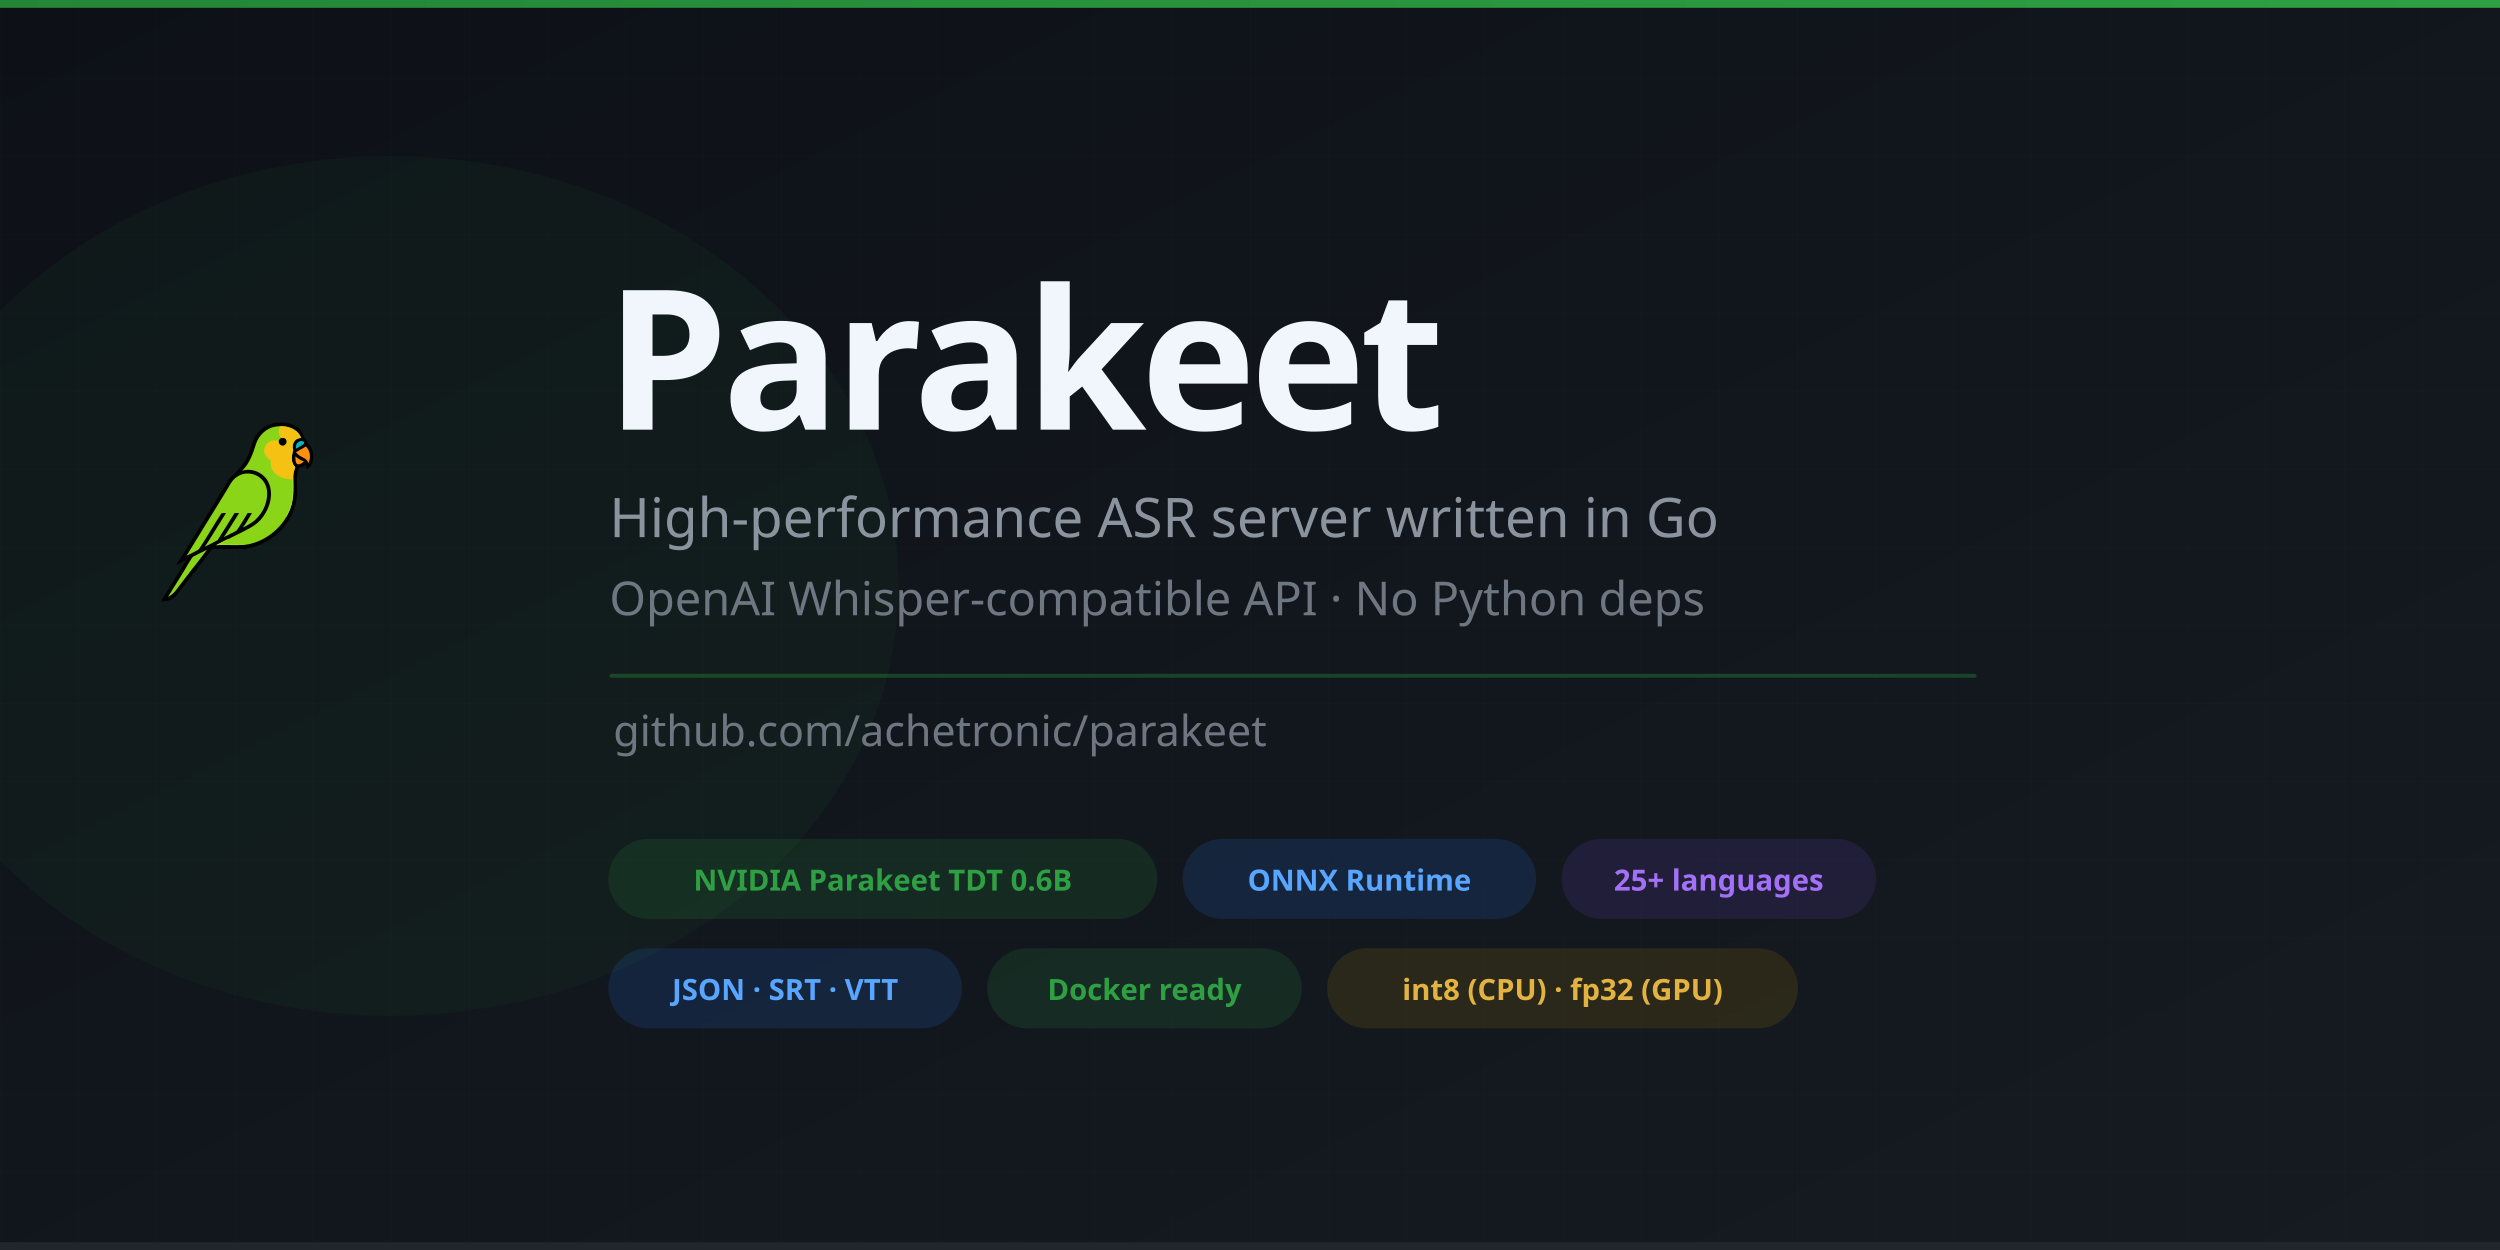
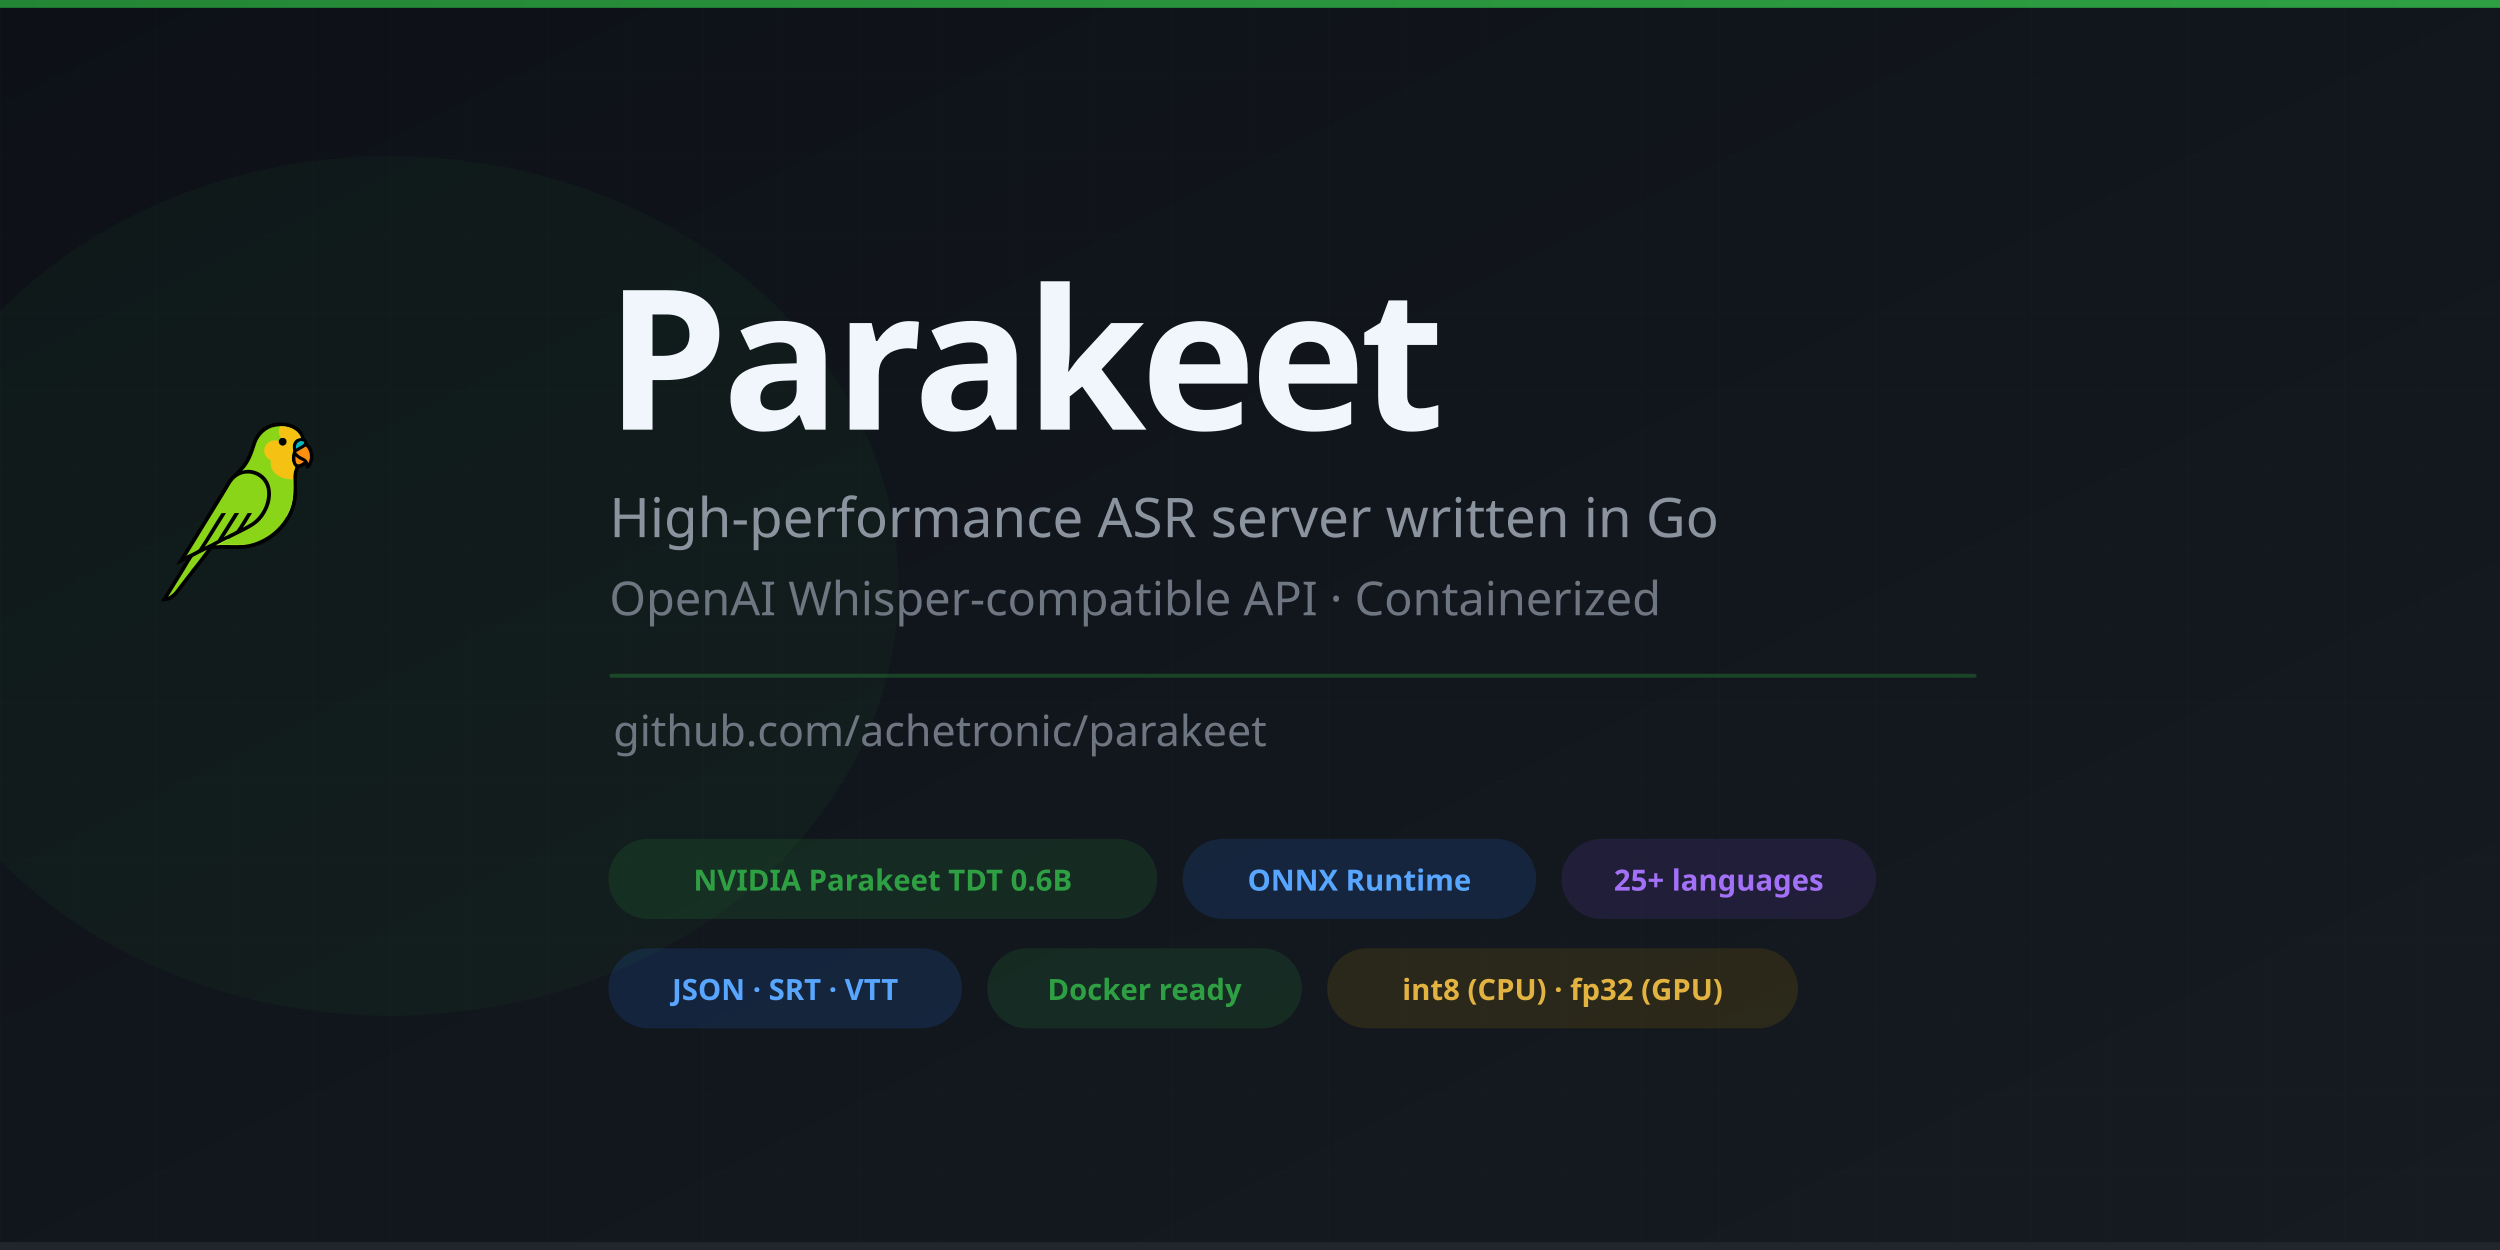
<svg xmlns="http://www.w3.org/2000/svg" width="1280" height="640" viewBox="0 0 1280 640">
  <defs>
    <linearGradient id="bg" x1="0%" y1="0%" x2="100%" y2="100%">
      <stop offset="0%" style="stop-color:#0d1117" />
      <stop offset="100%" style="stop-color:#161b22" />
    </linearGradient>
    <linearGradient id="accent" x1="0%" y1="0%" x2="100%" y2="0%">
      <stop offset="0%" style="stop-color:#238636" />
      <stop offset="100%" style="stop-color:#2ea043" />
    </linearGradient>
  </defs>
  <rect width="1280" height="640" fill="url(#bg)" />
  <pattern id="grid" width="40" height="40" patternUnits="userSpaceOnUse">
    <path d="M 40 0 L 0 0 0 40" fill="none" stroke="#ffffff" stroke-width="0.15" stroke-opacity="0.05" />
  </pattern>
  <rect width="1280" height="640" fill="url(#grid)" />
  <rect x="0" y="0" width="1280" height="4" fill="url(#accent)" />
  <ellipse cx="200" cy="300" rx="260" ry="220" fill="#238636" opacity="0.06" />
  <g transform="translate(40, 215) scale(0.088)">
    <path transform="translate(0,0)" fill="rgb(1,1,1)" d="M 1175.6 14.476 C 1239.21 15.254 1304.46 38.092 1318.55 107.609 C 1331.2 117.036 1334.16 120.304 1334.64 136.16 C 1349.71 148.868 1358.82 162.794 1364.61 181.777 C 1372.68 207.743 1370.03 235.858 1357.25 259.857 C 1352.92 267.872 1338.33 290.756 1327.84 283.957 C 1325.94 278.933 1324.44 264.847 1323.64 258.843 C 1311.64 271.442 1300.75 275.619 1284.45 279.262 C 1269.14 321.568 1273.14 358.184 1274.68 402.496 C 1280.68 575.028 1143.25 725.765 974.897 748.892 C 952.55 751.961 923.416 750.412 900.083 750.378 L 780.776 750.474 L 577.674 1014.65 C 575.436 1017.52 573.07 1020.28 570.582 1022.94 C 543.879 1051.79 517.742 1054.51 481.261 1055.85 C 486.726 1045.96 497.601 1030.28 504.014 1019.85 L 558.508 930.918 L 604.821 855.704 C 612.854 842.791 623.219 825.162 632.148 813.409 C 612.077 824.289 591.637 834.475 570.865 843.951 C 585.095 819.476 604.273 790.926 619.672 765.987 L 730.409 585.739 L 827.291 427.611 C 843.788 400.656 860.365 373.102 877.137 346.339 C 885.394 333.162 905.09 316.916 916.524 305.289 C 936.701 284.773 953.358 266.548 968.724 242.045 C 980.989 222.081 991.207 200.93 999.223 178.913 C 1014.23 137.201 1020.37 99.895 1053.53 65.954 C 1088.89 29.762 1126.87 16.565 1175.6 14.476 z" id="path2" />
    <path transform="translate(0,0)" fill="rgb(139,213,25)" d="M 954.397 295.967 C 998.491 252.869 1017.4 195.883 1035.12 139.432 C 1050.4 90.792 1095.38 47.606 1146.05 39.522 C 1159.99 37.297 1176.71 34.914 1191.11 36.812 C 1233.75 39.352 1283.18 60.694 1296.61 104.784 C 1256.21 106.515 1240.94 143 1251.28 178.356 C 1240.6 208.054 1237.21 251.977 1263.46 274.799 C 1256.74 293.361 1252.43 307.305 1251.66 327.272 C 1252.05 401.249 1258.88 472.386 1223.29 540.605 C 1220.78 545.421 1212.14 564.795 1208.75 567.166 C 1204.04 577.779 1192.14 593.79 1184.83 602.942 C 1146.24 651.26 1095.33 688.262 1037.46 710.041 C 1021.65 716.103 994.513 723.918 977.491 725.65 C 962.77 728.201 943.163 728.001 928.032 727.994 L 851.494 727.853 C 836.992 727.831 816.468 727.299 802.483 729.015 C 826.1 717.571 856.79 698.759 880.849 690.373 C 882.16 688.525 900.659 679.759 904.515 677.851 L 965.703 647.138 C 1030.22 614.598 1068.55 589.682 1101.05 520.999 C 1139.87 438.969 1128.96 334.628 1035.16 298.335 C 1011.32 289.112 978.625 286.86 954.397 295.967 z" id="path3" />
    <path transform="translate(0,0)" fill="rgb(245,193,18)" d="M 1191.11 36.812 C 1233.75 39.352 1283.18 60.694 1296.61 104.784 C 1256.21 106.515 1240.94 143 1251.28 178.356 C 1240.6 208.054 1237.21 251.977 1263.46 274.799 C 1256.74 293.361 1252.43 307.305 1251.66 327.272 C 1249.9 330.062 1250.59 341.113 1250.67 345.075 L 1237.49 345.181 C 1176.77 344.996 1109.93 305.113 1121.76 236.381 C 1098.02 222.344 1079.7 201.95 1083.1 172.093 C 1084.83 156.284 1092.99 141.883 1105.66 132.27 C 1125.43 117.022 1144.35 117.402 1167.5 120.556 C 1170.98 112.602 1172.84 110.79 1179.91 105.69 C 1177.19 103.151 1171.27 92.101 1170.13 88.41 C 1164.13 68.982 1167.21 54.461 1175.55 37.079 L 1191.11 36.812 z" id="path4" />
    <path transform="translate(0,0)" fill="rgb(1,1,1)" d="M 1179.91 105.69 C 1194.43 102.829 1209.67 105.575 1212.38 122.702 C 1213.38 129.042 1211.74 135.518 1207.84 140.612 C 1194.88 157.835 1168.74 148.821 1167.29 127.494 C 1167.14 125.18 1167.21 122.857 1167.5 120.556 C 1170.98 112.602 1172.84 110.79 1179.91 105.69 z" id="path5" />
    <path transform="translate(0,0)" fill="rgb(162,227,48)" d="M 1250.67 345.075 C 1250.59 341.113 1249.9 330.062 1251.66 327.272 C 1252.05 401.249 1258.88 472.386 1223.29 540.605 C 1220.78 545.421 1212.14 564.795 1208.75 567.166 C 1207.58 562.56 1231.55 515.644 1233.96 508.474 C 1236.11 502.037 1236.11 496.046 1238.19 489.495 C 1243.18 473.774 1244.87 457.939 1245.85 441.602 C 1246.38 432.851 1248.57 423.232 1248.84 414.115 C 1249.39 396.116 1248.99 378.873 1246.89 361.024 C 1246.4 356.909 1247.87 348.911 1246.62 346.492 L 1237.49 345.181 L 1250.67 345.075 z" id="path6" />
    <path transform="translate(0,0)" fill="rgb(162,227,48)" d="M 802.483 729.015 C 826.1 717.571 856.79 698.759 880.849 690.373 C 876.257 697.471 856.397 704.088 849.124 708.817 C 839.587 715.018 844.772 715.986 831.734 718.697 L 833.598 718.943 L 833.741 720.301 C 828.464 724.474 824.536 719.51 823.485 724.135 C 834.909 723.954 976.185 725.167 977.491 725.65 C 962.77 728.201 943.163 728.001 928.032 727.994 L 851.494 727.853 C 836.992 727.831 816.468 727.299 802.483 729.015 z" id="path7" />
    <path transform="translate(0,0)" fill="rgb(139,213,25)" d="M 974.353 312.338 C 991.065 311.198 1002.46 311.571 1018.77 316.397 C 1047.99 324.866 1072.52 344.818 1086.76 371.693 C 1105.37 406.387 1102.02 448.605 1091.26 485.148 C 1078.61 528.127 1048.37 571.438 1011.3 596.638 C 995.659 607.272 975.458 617.722 958.58 626.649 C 975.261 603.68 996.619 566.688 1011.64 542.019 C 1003.19 542.14 994.567 542.06 986.1 542.073 C 977.314 556.356 928.643 638.119 920.858 644.068 C 913.437 649.738 903.479 653.657 895.104 657.847 C 879.191 665.684 863.368 673.702 847.637 681.9 C 856.956 669.722 869.567 648.652 878.158 635.109 L 936.839 541.975 L 910.177 542.054 C 891.396 572.541 872.413 602.901 853.227 633.135 C 839.618 654.507 824.608 677.092 812.198 699.054 C 794.609 709.525 766.614 722.855 747.686 732.461 L 736.187 738.034 C 746.369 725.758 766.109 692.422 775.305 678.097 C 804.129 633.201 831.613 586.893 860.405 541.924 L 834.358 542.269 C 789.753 609.78 748.192 684.274 702.931 751.672 C 698.94 757.614 640.65 785.138 629.946 790.48 C 636.418 782.554 645.959 765.751 651.674 756.31 L 683.549 704.32 L 836.69 455.113 C 848.717 435.649 860.562 416.073 872.223 396.388 C 880.08 383.2 889.242 366.575 898.701 354.856 C 917.367 331.729 944.562 315.414 974.353 312.338 z" id="path8" />
    <path transform="translate(0,0)" fill="rgb(139,213,25)" d="M 523.18 1029.42 C 556.08 976.829 588.694 924.061 621.023 871.118 C 627.99 859.619 661.514 799.872 669.483 795.517 C 690.88 783.822 727.106 766.326 749.943 755.103 C 722.394 791.012 686.335 841.017 657.283 874.796 L 656.346 876.784 C 634.512 904.728 612.857 932.811 591.382 961.032 C 568.14 991.332 557.812 1011.64 523.18 1029.42 z" id="path9" />
    <path transform="translate(0,0)" fill="rgb(253,144,16)" d="M 1323.9 154.915 L 1325.47 155.256 C 1331.7 160.057 1340.06 172.964 1342.69 180.248 C 1351.86 205.651 1350.16 227.593 1339.8 251.778 C 1334.23 238.386 1331.99 234.279 1319.97 224.856 C 1291.89 208.844 1290.68 214.502 1267.49 187.859 C 1285.06 176.466 1303.51 168.662 1323.9 154.915 z" id="path10" />
    <path transform="translate(0,0)" fill="rgb(8,183,189)" d="M 1292.47 123.142 C 1298.18 122.562 1318.49 122.675 1315.18 135.203 C 1313.13 142.916 1290.79 154.186 1282.81 158.877 L 1266.65 167.263 C 1266.89 144.18 1270.19 132.493 1292.47 123.142 z" id="path11" />
    <path transform="translate(0,0)" fill="rgb(253,144,16)" d="M 1264.11 211.807 C 1281.17 227.061 1292.71 232.962 1313.54 241.512 C 1309.67 245.334 1307.15 247.364 1302.81 250.678 C 1265.2 273.776 1263.65 241.072 1264.11 211.807 z" id="path12" />
  </g>
  <text x="310" y="220" font-family="'Segoe UI', system-ui, -apple-system, sans-serif" font-size="100" font-weight="700" fill="#f0f6fc" letter-spacing="-3">Parakeet</text>
  <text x="312" y="275" font-family="'Segoe UI', system-ui, -apple-system, sans-serif" font-size="28" font-weight="400" fill="#8b949e">High-performance ASR server written in Go</text>
-   <text x="312" y="315" font-family="'Segoe UI', system-ui, -apple-system, sans-serif" font-size="24" font-weight="400" fill="#6e7681">OpenAI Whisper-compatible API · No Python deps</text>
+   <text x="312" y="315" font-family="'Segoe UI', system-ui, -apple-system, sans-serif" font-size="24" font-weight="400" fill="#6e7681">OpenAI Whisper-compatible API · Containerized</text>
  <rect x="312" y="345" width="700" height="2" fill="#238636" opacity="0.4" rx="1" />
  <text x="314" y="382" font-family="'Segoe UI', system-ui, -apple-system, sans-serif" font-size="22" fill="#6e7681">github.com/achetronic/parakeet</text>
  <rect x="312" y="430" width="280" height="40" rx="20" fill="#238636" opacity="0.18" stroke="#238636" stroke-width="1" />
  <text x="452" y="456" font-family="'Segoe UI', system-ui, sans-serif" font-size="15" font-weight="600" fill="#2ea043" text-anchor="middle">NVIDIA Parakeet TDT 0.6B</text>
  <rect x="606" y="430" width="180" height="40" rx="20" fill="#1f6feb" opacity="0.15" stroke="#1f6feb" stroke-width="1" />
  <text x="696" y="456" font-family="'Segoe UI', system-ui, sans-serif" font-size="15" font-weight="600" fill="#58a6ff" text-anchor="middle">ONNX Runtime</text>
  <rect x="800" y="430" width="160" height="40" rx="20" fill="#6e40c9" opacity="0.15" stroke="#6e40c9" stroke-width="1" />
  <text x="880" y="456" font-family="'Segoe UI', system-ui, sans-serif" font-size="15" font-weight="600" fill="#a371f7" text-anchor="middle">25+ languages</text>
  <rect x="312" y="486" width="180" height="40" rx="20" fill="#1f6feb" opacity="0.15" stroke="#1f6feb" stroke-width="1" />
  <text x="402" y="512" font-family="'Segoe UI', system-ui, sans-serif" font-size="15" font-weight="600" fill="#58a6ff" text-anchor="middle">JSON · SRT · VTT</text>
  <rect x="506" y="486" width="160" height="40" rx="20" fill="#238636" opacity="0.18" stroke="#238636" stroke-width="1" />
  <text x="586" y="512" font-family="'Segoe UI', system-ui, sans-serif" font-size="15" font-weight="600" fill="#2ea043" text-anchor="middle">Docker ready</text>
  <rect x="680" y="486" width="240" height="40" rx="20" fill="#b08800" opacity="0.15" stroke="#b08800" stroke-width="1" />
  <text x="800" y="512" font-family="'Segoe UI', system-ui, sans-serif" font-size="15" font-weight="600" fill="#e3b341" text-anchor="middle">int8 (CPU) · fp32 (GPU)</text>
  <rect x="0" y="636" width="1280" height="4" fill="#21262d" />
</svg>
